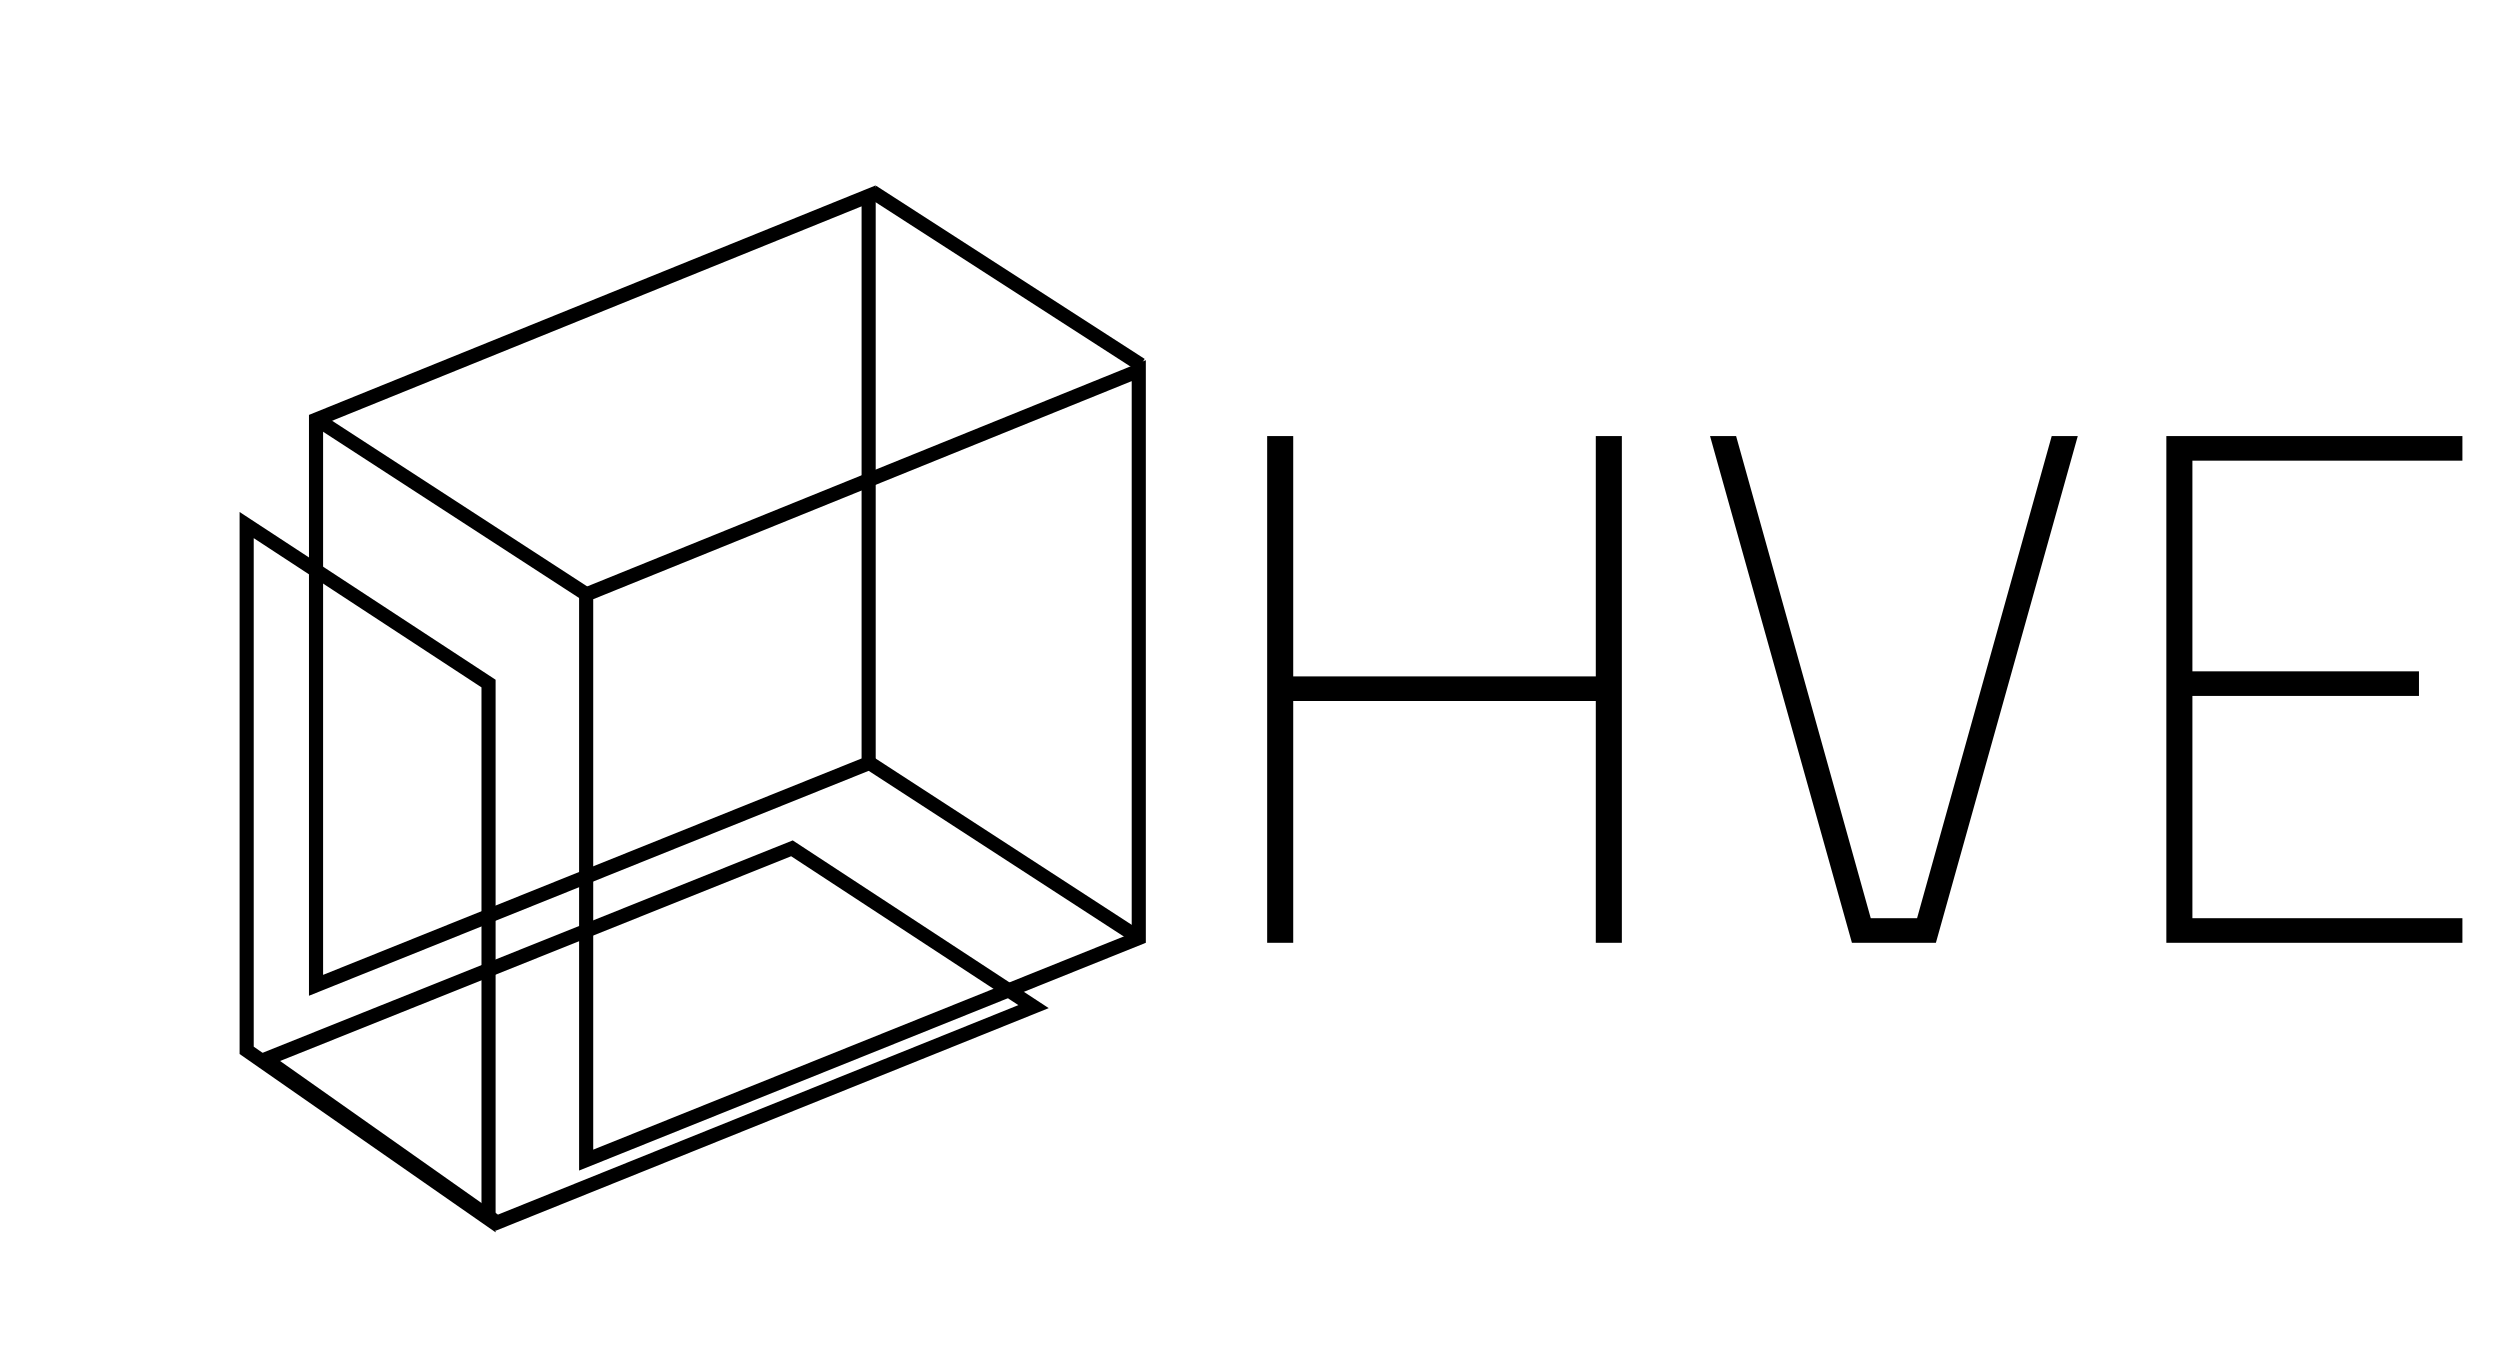
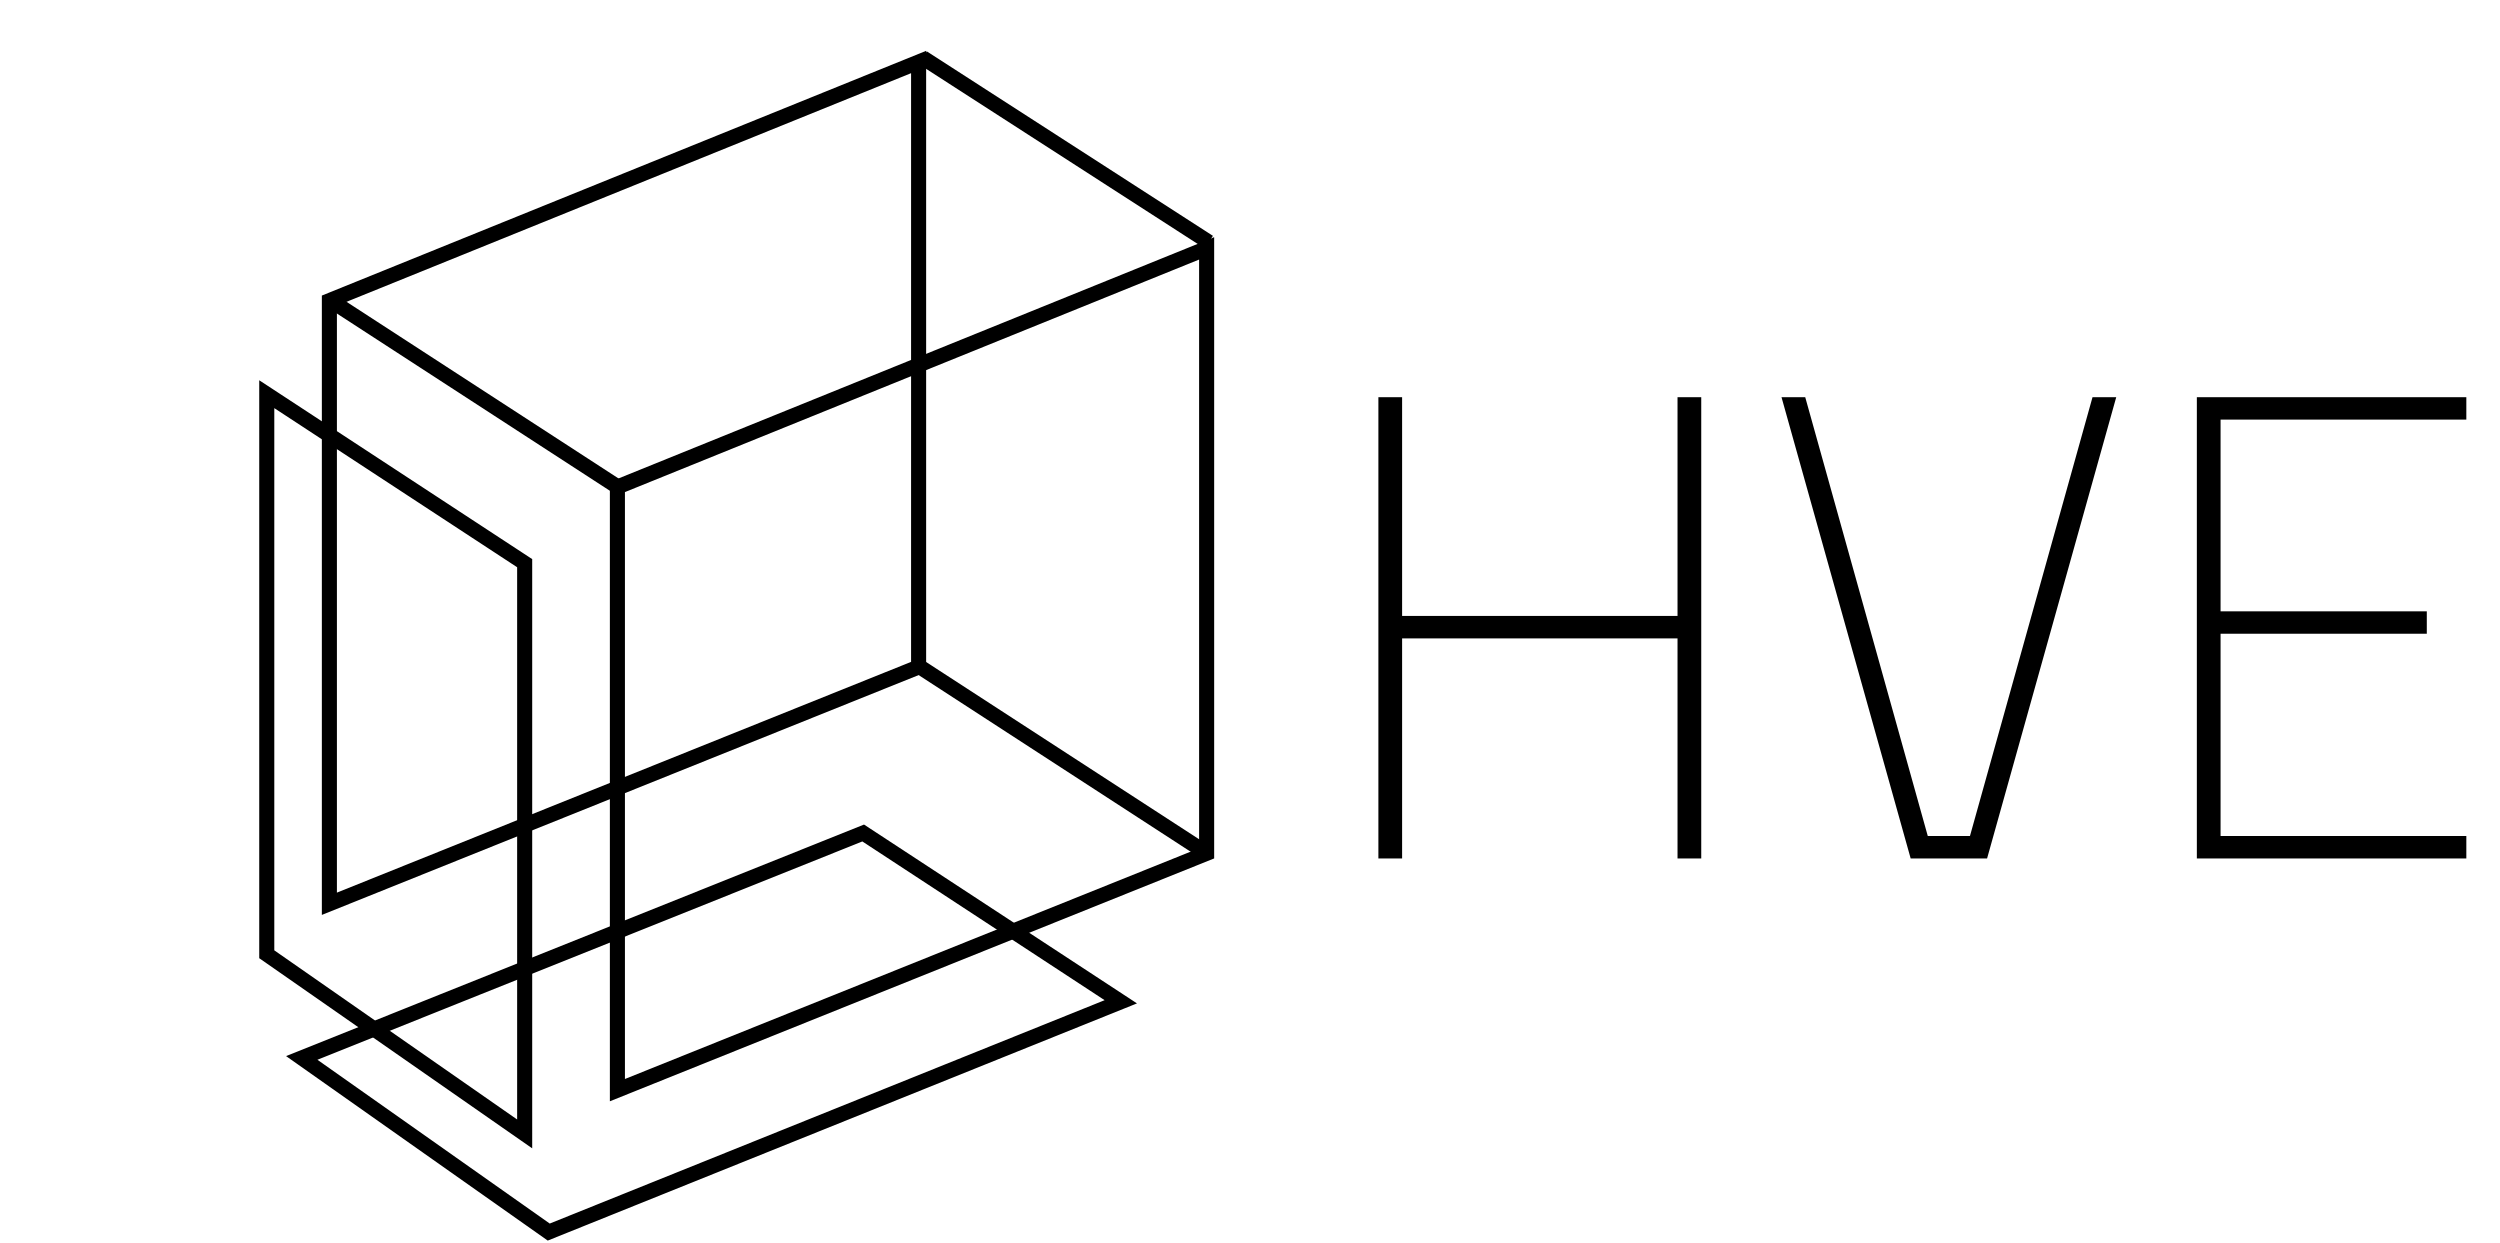
- <svg xmlns="http://www.w3.org/2000/svg" width="708" height="384" viewBox="0 0 708 384" fill="none">
-   <path d="M89.5 279.041V118.848L246 55.468V216.148L89.5 279.041Z" stroke="black" stroke-width="4" />
-   <path d="M166 328.541V168.348L322.5 104.968V265.648L166 328.541Z" stroke="black" stroke-width="4" />
-   <line x1="247.084" y1="54.319" x2="323.084" y2="103.319" stroke="black" stroke-width="4" />
-   <line x1="245.089" y1="215.323" x2="322.089" y2="265.323" stroke="black" stroke-width="4" />
-   <line x1="89.089" y1="118.323" x2="166.089" y2="168.323" stroke="black" stroke-width="4" />
-   <path d="M140.763 346.238L75.162 299.987L224.276 240.244L292.701 285.075L140.763 346.238Z" stroke="black" stroke-width="4" />
-   <path d="M69.855 148.701L138.355 193.581L138.355 345.17L69.855 297.456L69.855 148.701Z" stroke="black" stroke-width="4" />
-   <path d="M358.86 267V123.5H366.24V191.56H451.93V123.5H459.31V267H451.93V198.53H366.24V267H358.86ZM524.465 267L484.285 123.5H491.665L529.795 260.03H542.915L581.045 123.5H588.425L548.245 267H524.465ZM613.508 267V123.5H697.353V130.47H620.888V190.125H685.053V197.095H620.888V260.03H697.353V267H613.508Z" fill="black" />
+ <svg xmlns="http://www.w3.org/2000/svg" width="664" height="330" viewBox="0 0 664 330" fill="none">
+   <path d="M87.483 240.041V79.848L243.983 16.468V177.148L87.483 240.041Z" stroke="black" stroke-width="4" />
+   <path d="M163.982 289.541V129.348L320.482 65.968V226.648L163.982 289.541Z" stroke="black" stroke-width="4" />
+   <line x1="245.066" y1="15.319" x2="321.066" y2="64.319" stroke="black" stroke-width="4" />
+   <line x1="243.072" y1="176.323" x2="320.072" y2="226.323" stroke="black" stroke-width="4" />
+   <line x1="87.072" y1="79.323" x2="164.072" y2="129.323" stroke="black" stroke-width="4" />
+   <path d="M145.746 327.238L80.145 280.987L229.259 221.245L297.685 266.075L145.746 327.238Z" stroke="black" stroke-width="4" />
+   <path d="M70.853 104.699L139.352 149.579L139.353 301.168L70.853 253.454L70.853 104.699Z" stroke="black" stroke-width="4" />
+   <path d="M366.1 228V105.5H372.4V163.6H445.55V105.5H451.85V228H445.55V169.55H372.4V228H366.1ZM507.47 228L473.17 105.5H479.47L512.02 222.05H523.22L555.77 105.5H562.07L527.77 228H507.47ZM583.483 228V105.5H655.058V111.45H589.783V162.375H644.558V168.325H589.783V222.05H655.058V228H583.483Z" fill="black" />
</svg>
